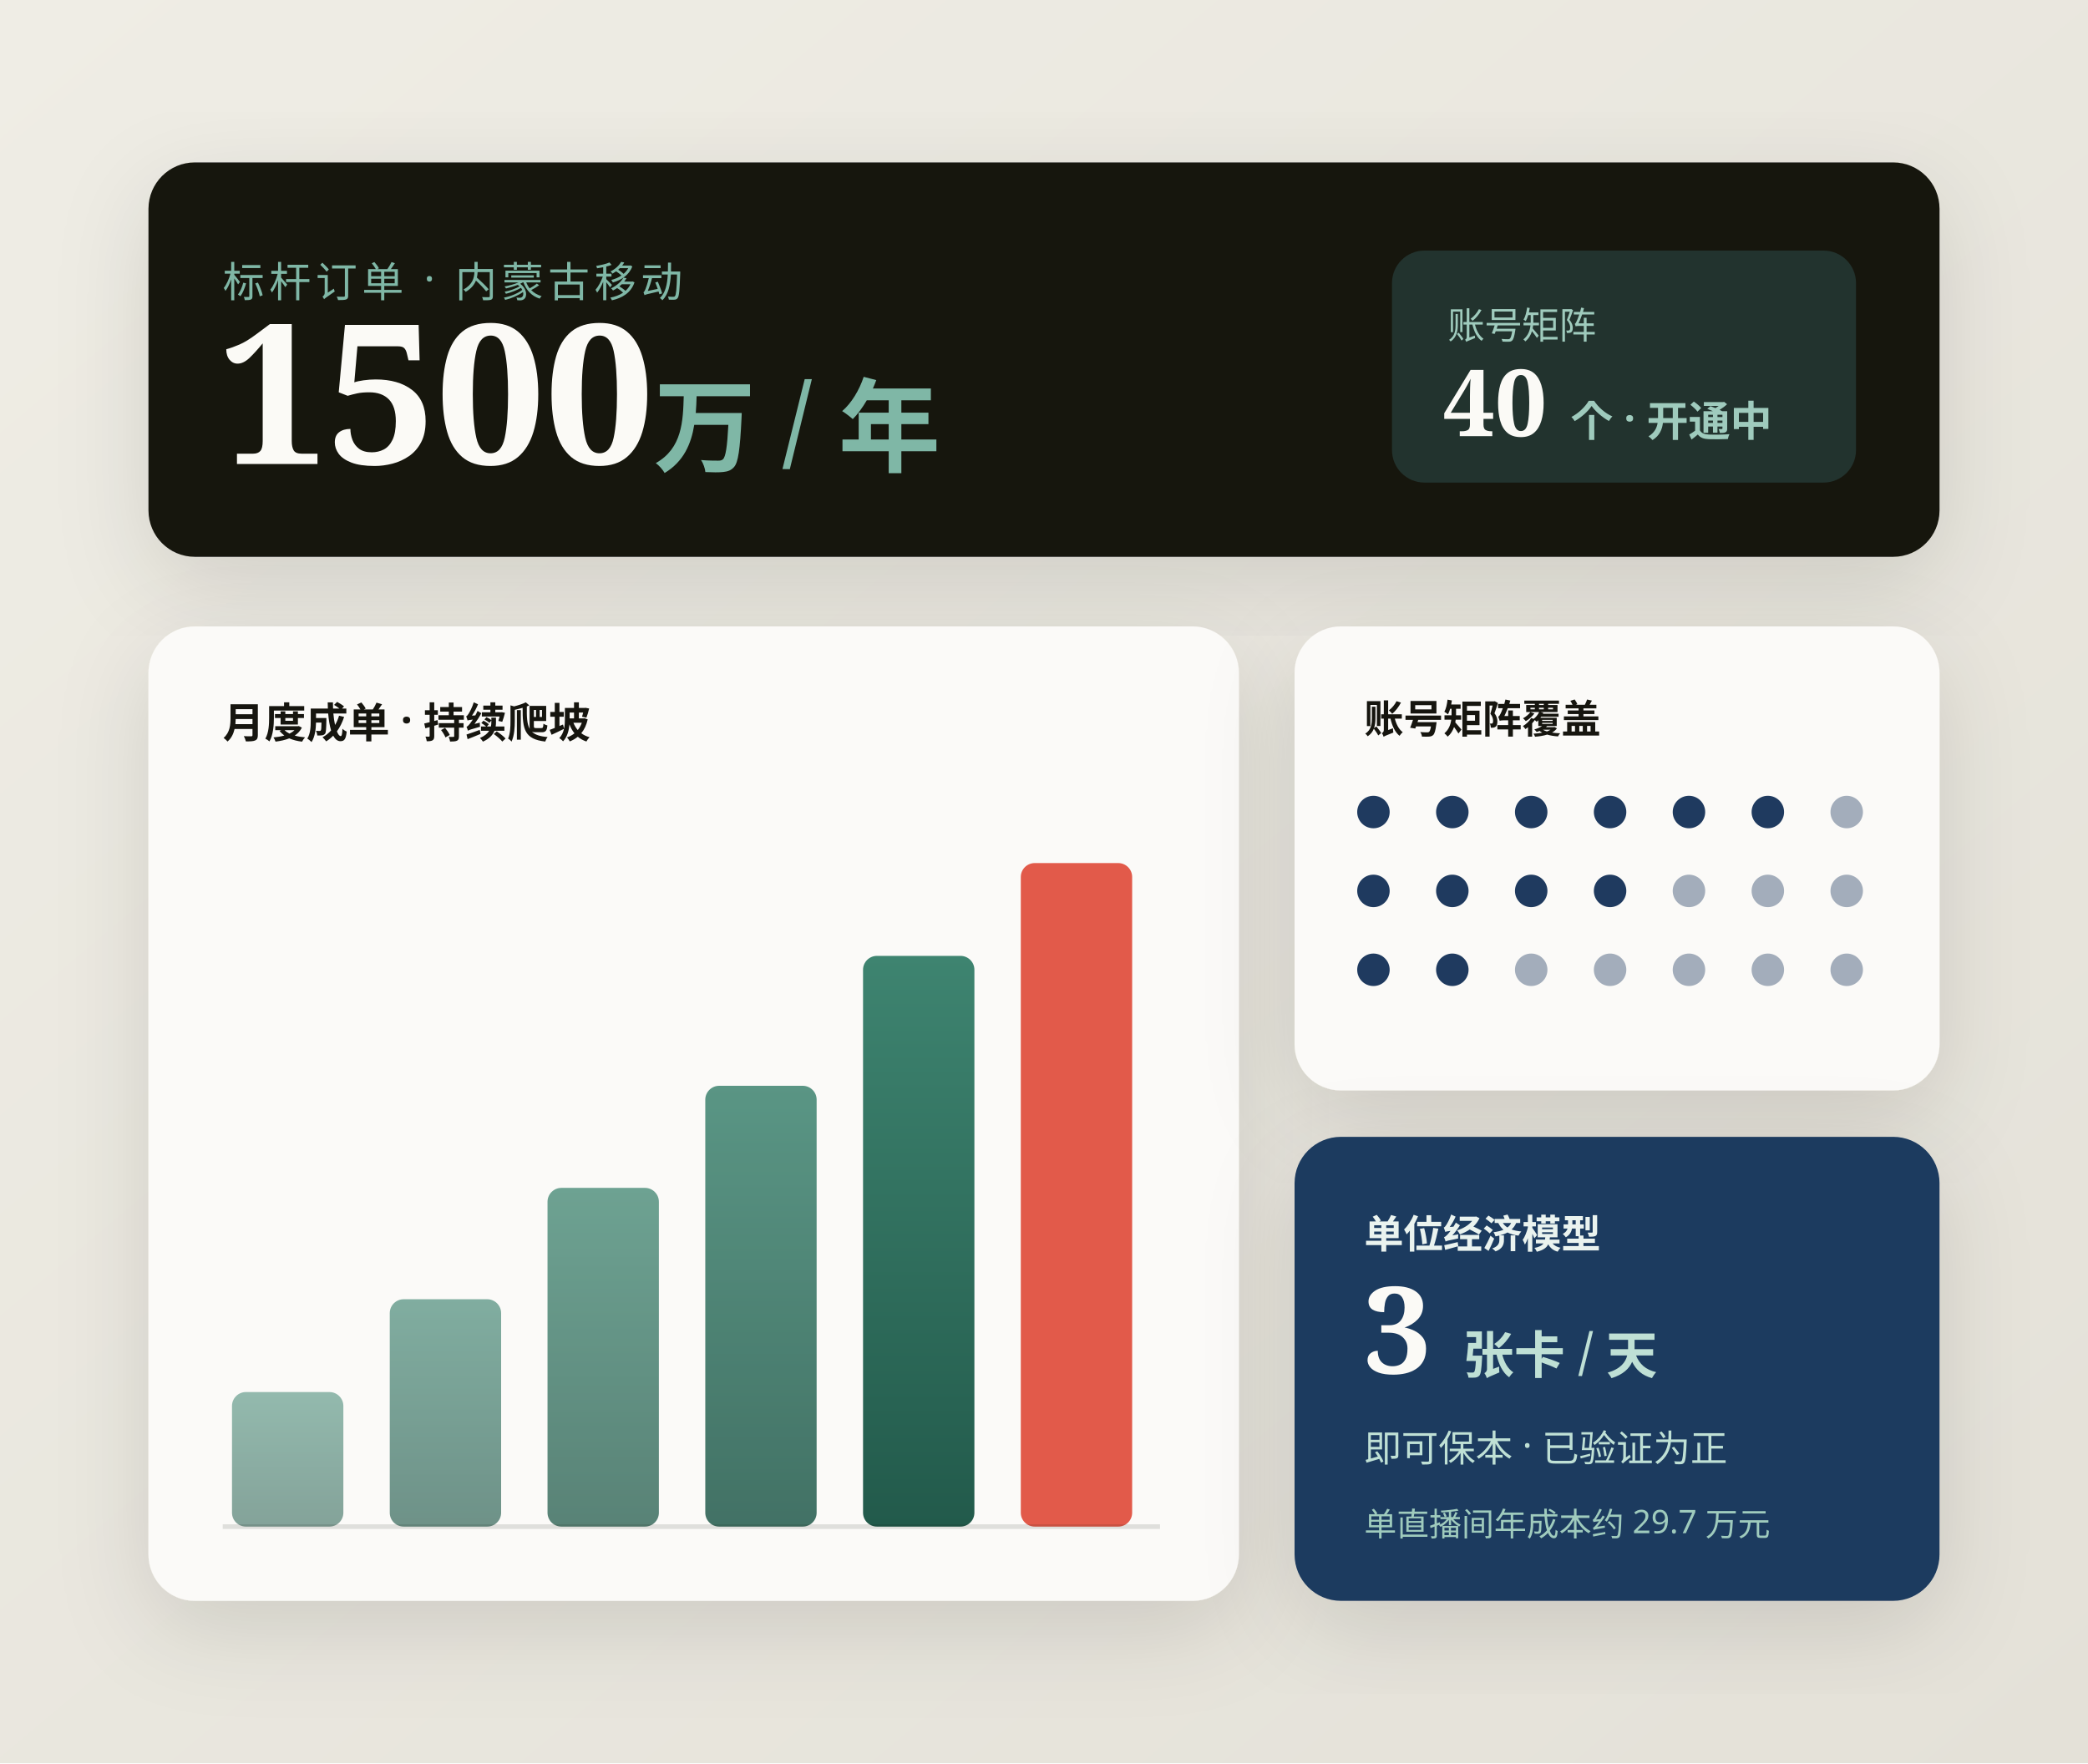
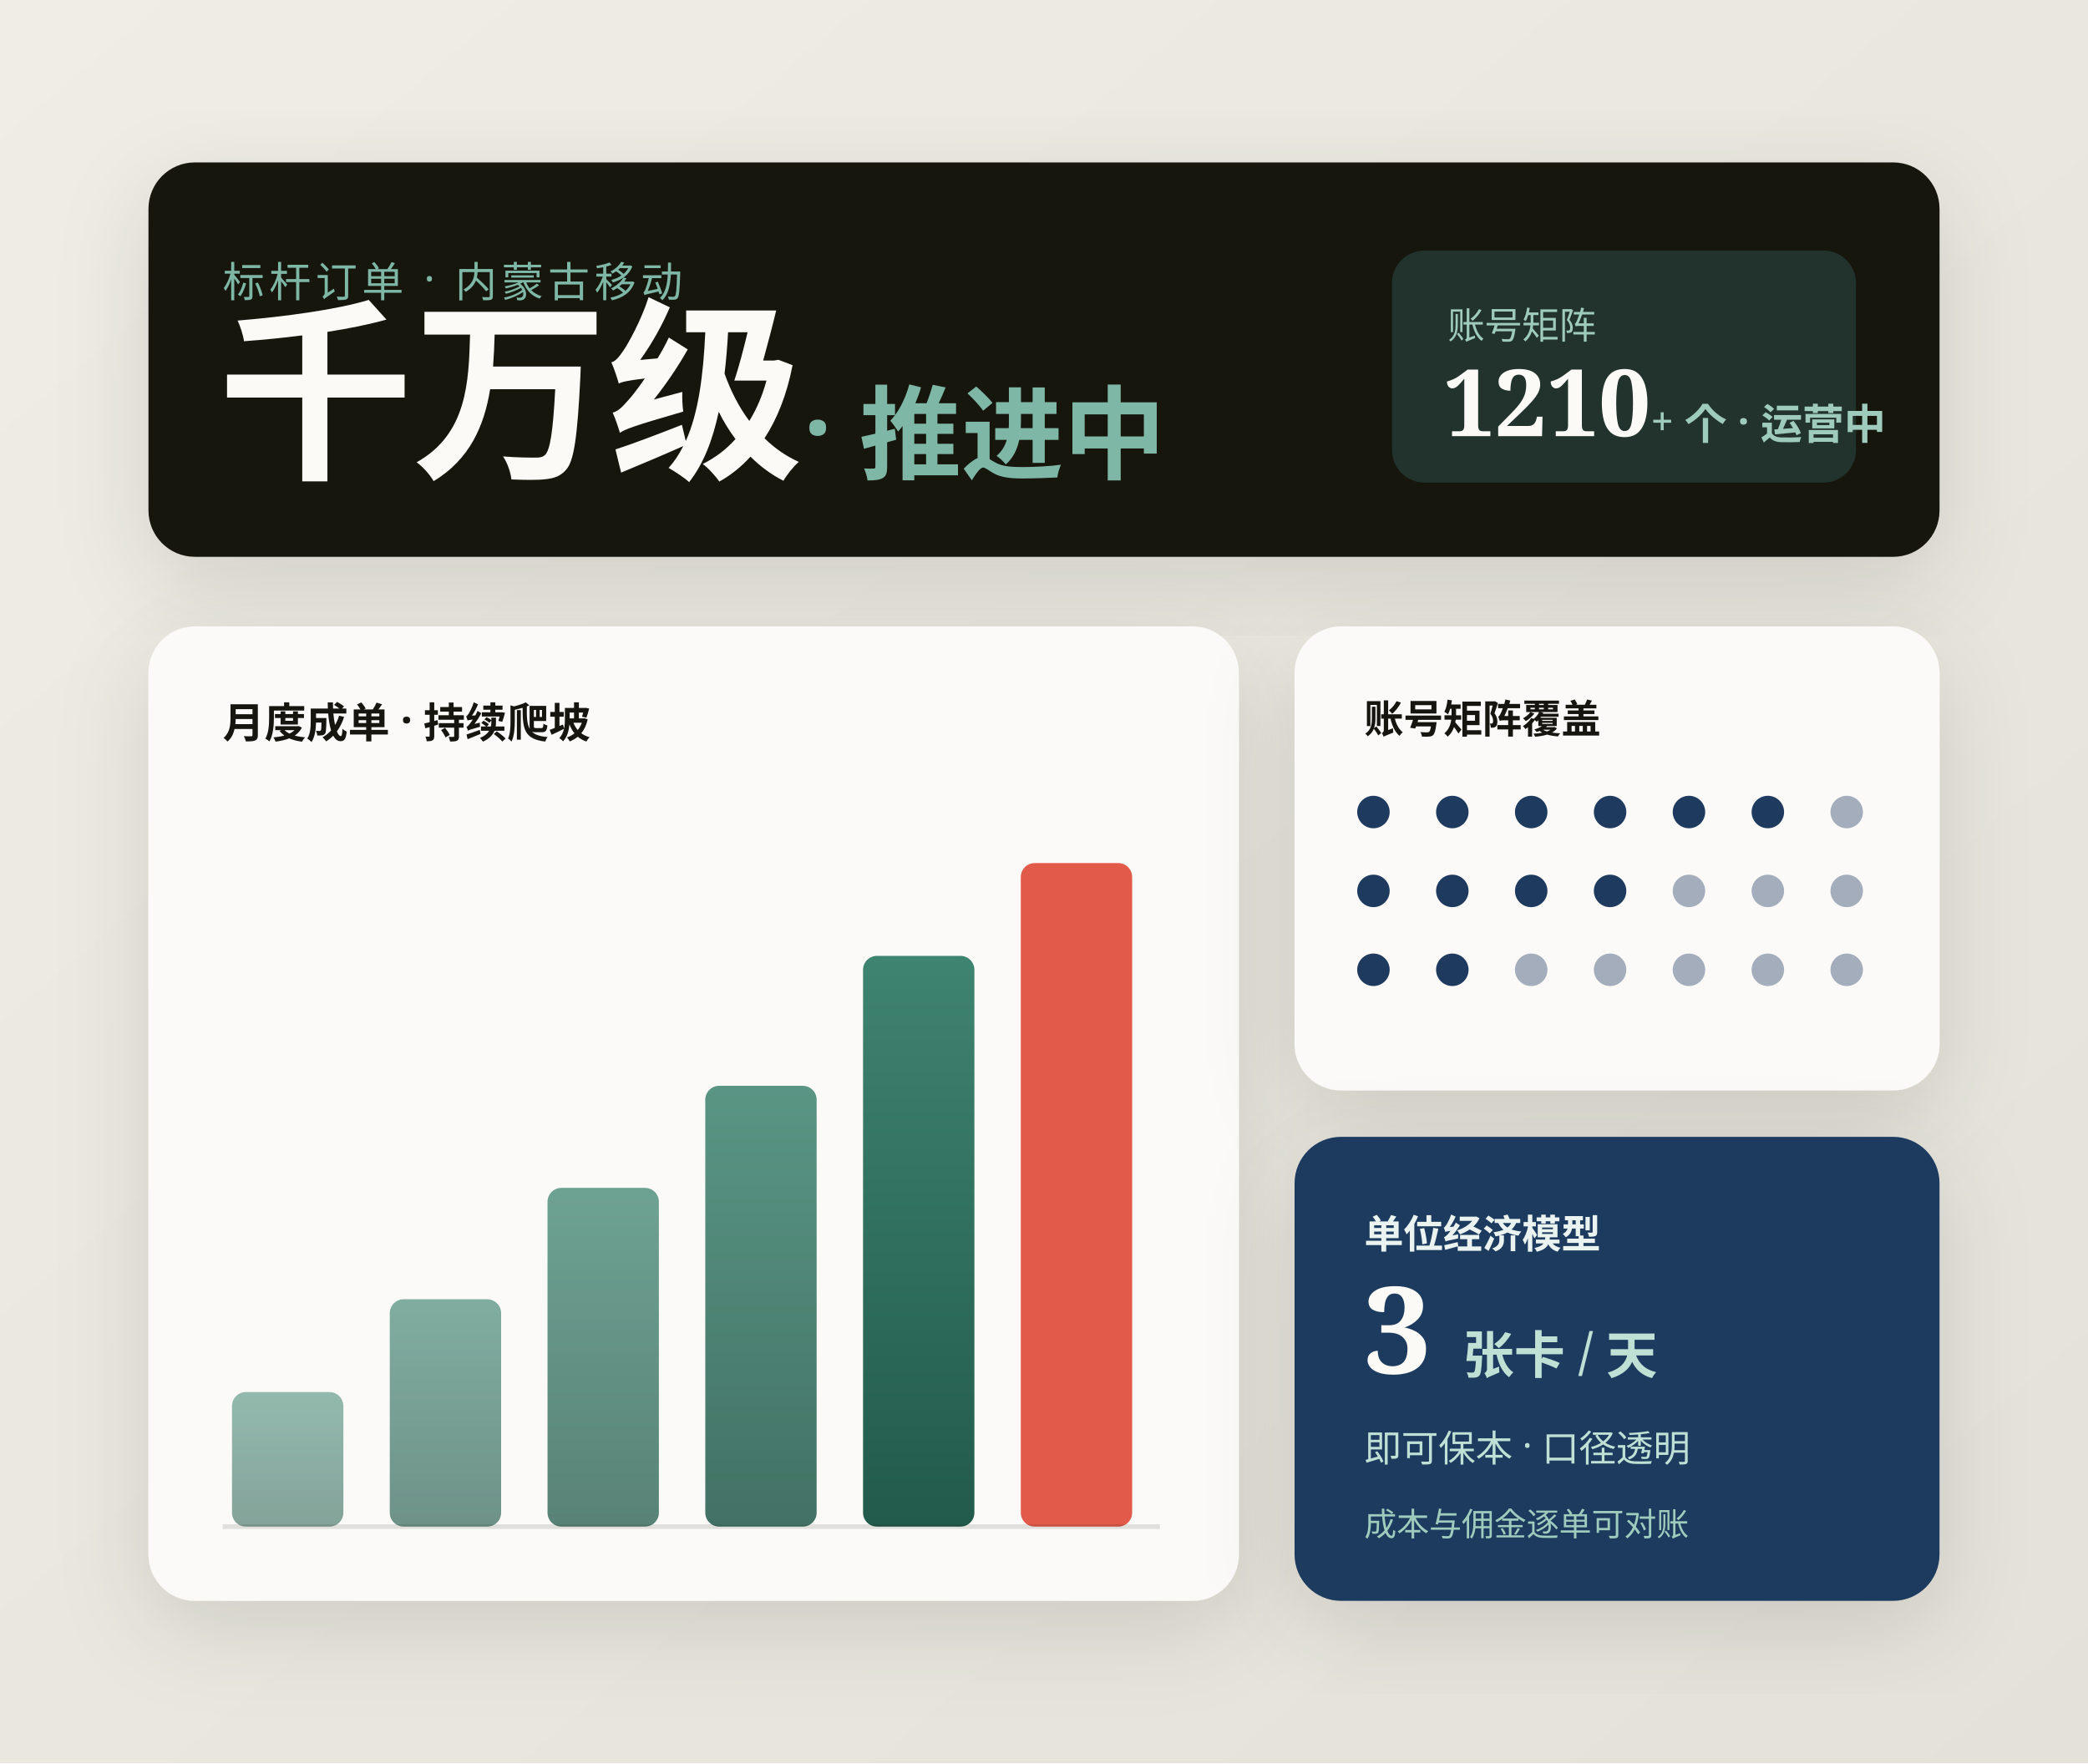
<svg xmlns="http://www.w3.org/2000/svg" viewBox="0 0 900 760" width="900" height="760" role="img" aria-label="标杆订单运营看板示意">
  <defs>
    <linearGradient id="d-bg" x1="0" y1="0" x2="1" y2="1">
      <stop offset="0" stop-color="#EFEDE5" />
      <stop offset="1" stop-color="#E4E1D8" />
    </linearGradient>
    <linearGradient id="d-bar" x1="0" y1="1" x2="0" y2="0">
      <stop offset="0" stop-color="#225A4B" />
      <stop offset="1" stop-color="#3E8470" />
    </linearGradient>
    <filter id="d-sh" x="-20%" y="-20%" width="140%" height="140%">
      <feDropShadow dx="0" dy="12" stdDeviation="20" flood-color="#16150F" flood-opacity="0.12" />
    </filter>
  </defs>
  <rect width="900" height="760" fill="url(#d-bg)" />
  <g filter="url(#d-sh)">
    <rect x="64" y="70" width="772" height="170" rx="20" fill="#16150F" />
  </g>
  <text x="96" y="128" font-family="'Noto Sans SC',sans-serif" font-size="18" fill="#7FB7A6" letter-spacing="2">标杆订单 · 内蒙古移动</text>
-   <text x="94" y="200" font-family="'Noto Serif SC',serif" font-size="84" font-weight="600" fill="#FBFAF6">1500<tspan font-size="44" fill="#7FB7A6">万 / 年</tspan>
+   <text x="94" y="200" font-family="'Noto Serif SC',serif" font-size="84" font-weight="600" fill="#FBFAF6">千万级<tspan font-size="44" fill="#7FB7A6"> · 推进中</tspan>
  </text>
  <g>
    <rect x="600" y="108" width="200" height="100" rx="14" fill="#22332E" />
    <text x="624" y="146" font-family="'Noto Sans SC',sans-serif" font-size="16" fill="#9FCBBD">账号矩阵</text>
-     <text x="622" y="188" font-family="'Noto Serif SC',serif" font-size="40" font-weight="600" fill="#FBFAF6">40 <tspan font-size="18" fill="#9FCBBD">个 · 开通中</tspan>
+     <text x="622" y="188" font-family="'Noto Serif SC',serif" font-size="40" font-weight="600" fill="#FBFAF6">1210<tspan font-size="18" fill="#9FCBBD">+ 个 · 运营中</tspan>
    </text>
  </g>
  <g filter="url(#d-sh)">
    <rect x="64" y="270" width="470" height="420" rx="20" fill="#FBFAF8" />
  </g>
  <text x="96" y="318" font-family="'Noto Sans SC',sans-serif" font-size="18" font-weight="600" fill="#16150F">月度成单 · 持续爬坡</text>
  <g>
    <rect x="100" y="600" width="48" height="58" rx="6" fill="url(#d-bar)" opacity="0.55" />
    <rect x="168" y="560" width="48" height="98" rx="6" fill="url(#d-bar)" opacity="0.65" />
    <rect x="236" y="512" width="48" height="146" rx="6" fill="url(#d-bar)" opacity="0.75" />
    <rect x="304" y="468" width="48" height="190" rx="6" fill="url(#d-bar)" opacity="0.85" />
    <rect x="372" y="412" width="48" height="246" rx="6" fill="url(#d-bar)" />
    <rect x="440" y="372" width="48" height="286" rx="6" fill="#E25A4A" />
    <line x1="96" y1="658" x2="500" y2="658" stroke="#16150F" stroke-opacity="0.12" stroke-width="2" />
  </g>
  <g filter="url(#d-sh)">
    <rect x="558" y="270" width="278" height="200" rx="20" fill="#FBFAF8" />
  </g>
  <text x="588" y="316" font-family="'Noto Sans SC',sans-serif" font-size="17" font-weight="600" fill="#16150F">账号矩阵覆盖</text>
  <g fill="#1F3A5F">
    <g>
      <circle cx="592" cy="350" r="7" />
      <circle cx="626" cy="350" r="7" />
      <circle cx="660" cy="350" r="7" />
      <circle cx="694" cy="350" r="7" />
      <circle cx="728" cy="350" r="7" />
      <circle cx="762" cy="350" r="7" />
      <circle cx="796" cy="350" r="7" opacity="0.4" />
      <circle cx="592" cy="384" r="7" />
      <circle cx="626" cy="384" r="7" />
      <circle cx="660" cy="384" r="7" />
      <circle cx="694" cy="384" r="7" />
      <circle cx="728" cy="384" r="7" opacity="0.4" />
      <circle cx="762" cy="384" r="7" opacity="0.4" />
      <circle cx="796" cy="384" r="7" opacity="0.4" />
      <circle cx="592" cy="418" r="7" />
      <circle cx="626" cy="418" r="7" />
      <circle cx="660" cy="418" r="7" opacity="0.4" />
      <circle cx="694" cy="418" r="7" opacity="0.4" />
      <circle cx="728" cy="418" r="7" opacity="0.4" />
      <circle cx="762" cy="418" r="7" opacity="0.4" />
      <circle cx="796" cy="418" r="7" opacity="0.4" />
    </g>
  </g>
  <g filter="url(#d-sh)">
    <rect x="558" y="490" width="278" height="200" rx="20" fill="#1F3A5F" />
  </g>
  <text x="588" y="538" font-family="'Noto Sans SC',sans-serif" font-size="17" font-weight="600" fill="#EAF3EF">单位经济模型</text>
  <text x="588" y="592" font-family="'Noto Serif SC',serif" font-size="52" font-weight="600" fill="#FBFAF6">3 <tspan font-size="22" fill="#BFE0D5">张卡 / 天</tspan>
  </text>
-   <text x="588" y="630" font-family="'Noto Sans SC',sans-serif" font-size="16" fill="#BFE0D5">即可保本 · 已验证为正</text>
-   <text x="588" y="662" font-family="'Noto Sans SC',sans-serif" font-size="14" fill="#9FCBBD">单直播间年成本约 29.7 万元</text>
+   <text x="588" y="630" font-family="'Noto Sans SC',sans-serif" font-size="16" fill="#BFE0D5">即可保本 · 口径透明</text>
+   <text x="588" y="662" font-family="'Noto Sans SC',sans-serif" font-size="14" fill="#9FCBBD">成本与佣金逐单可对账</text>
</svg>
